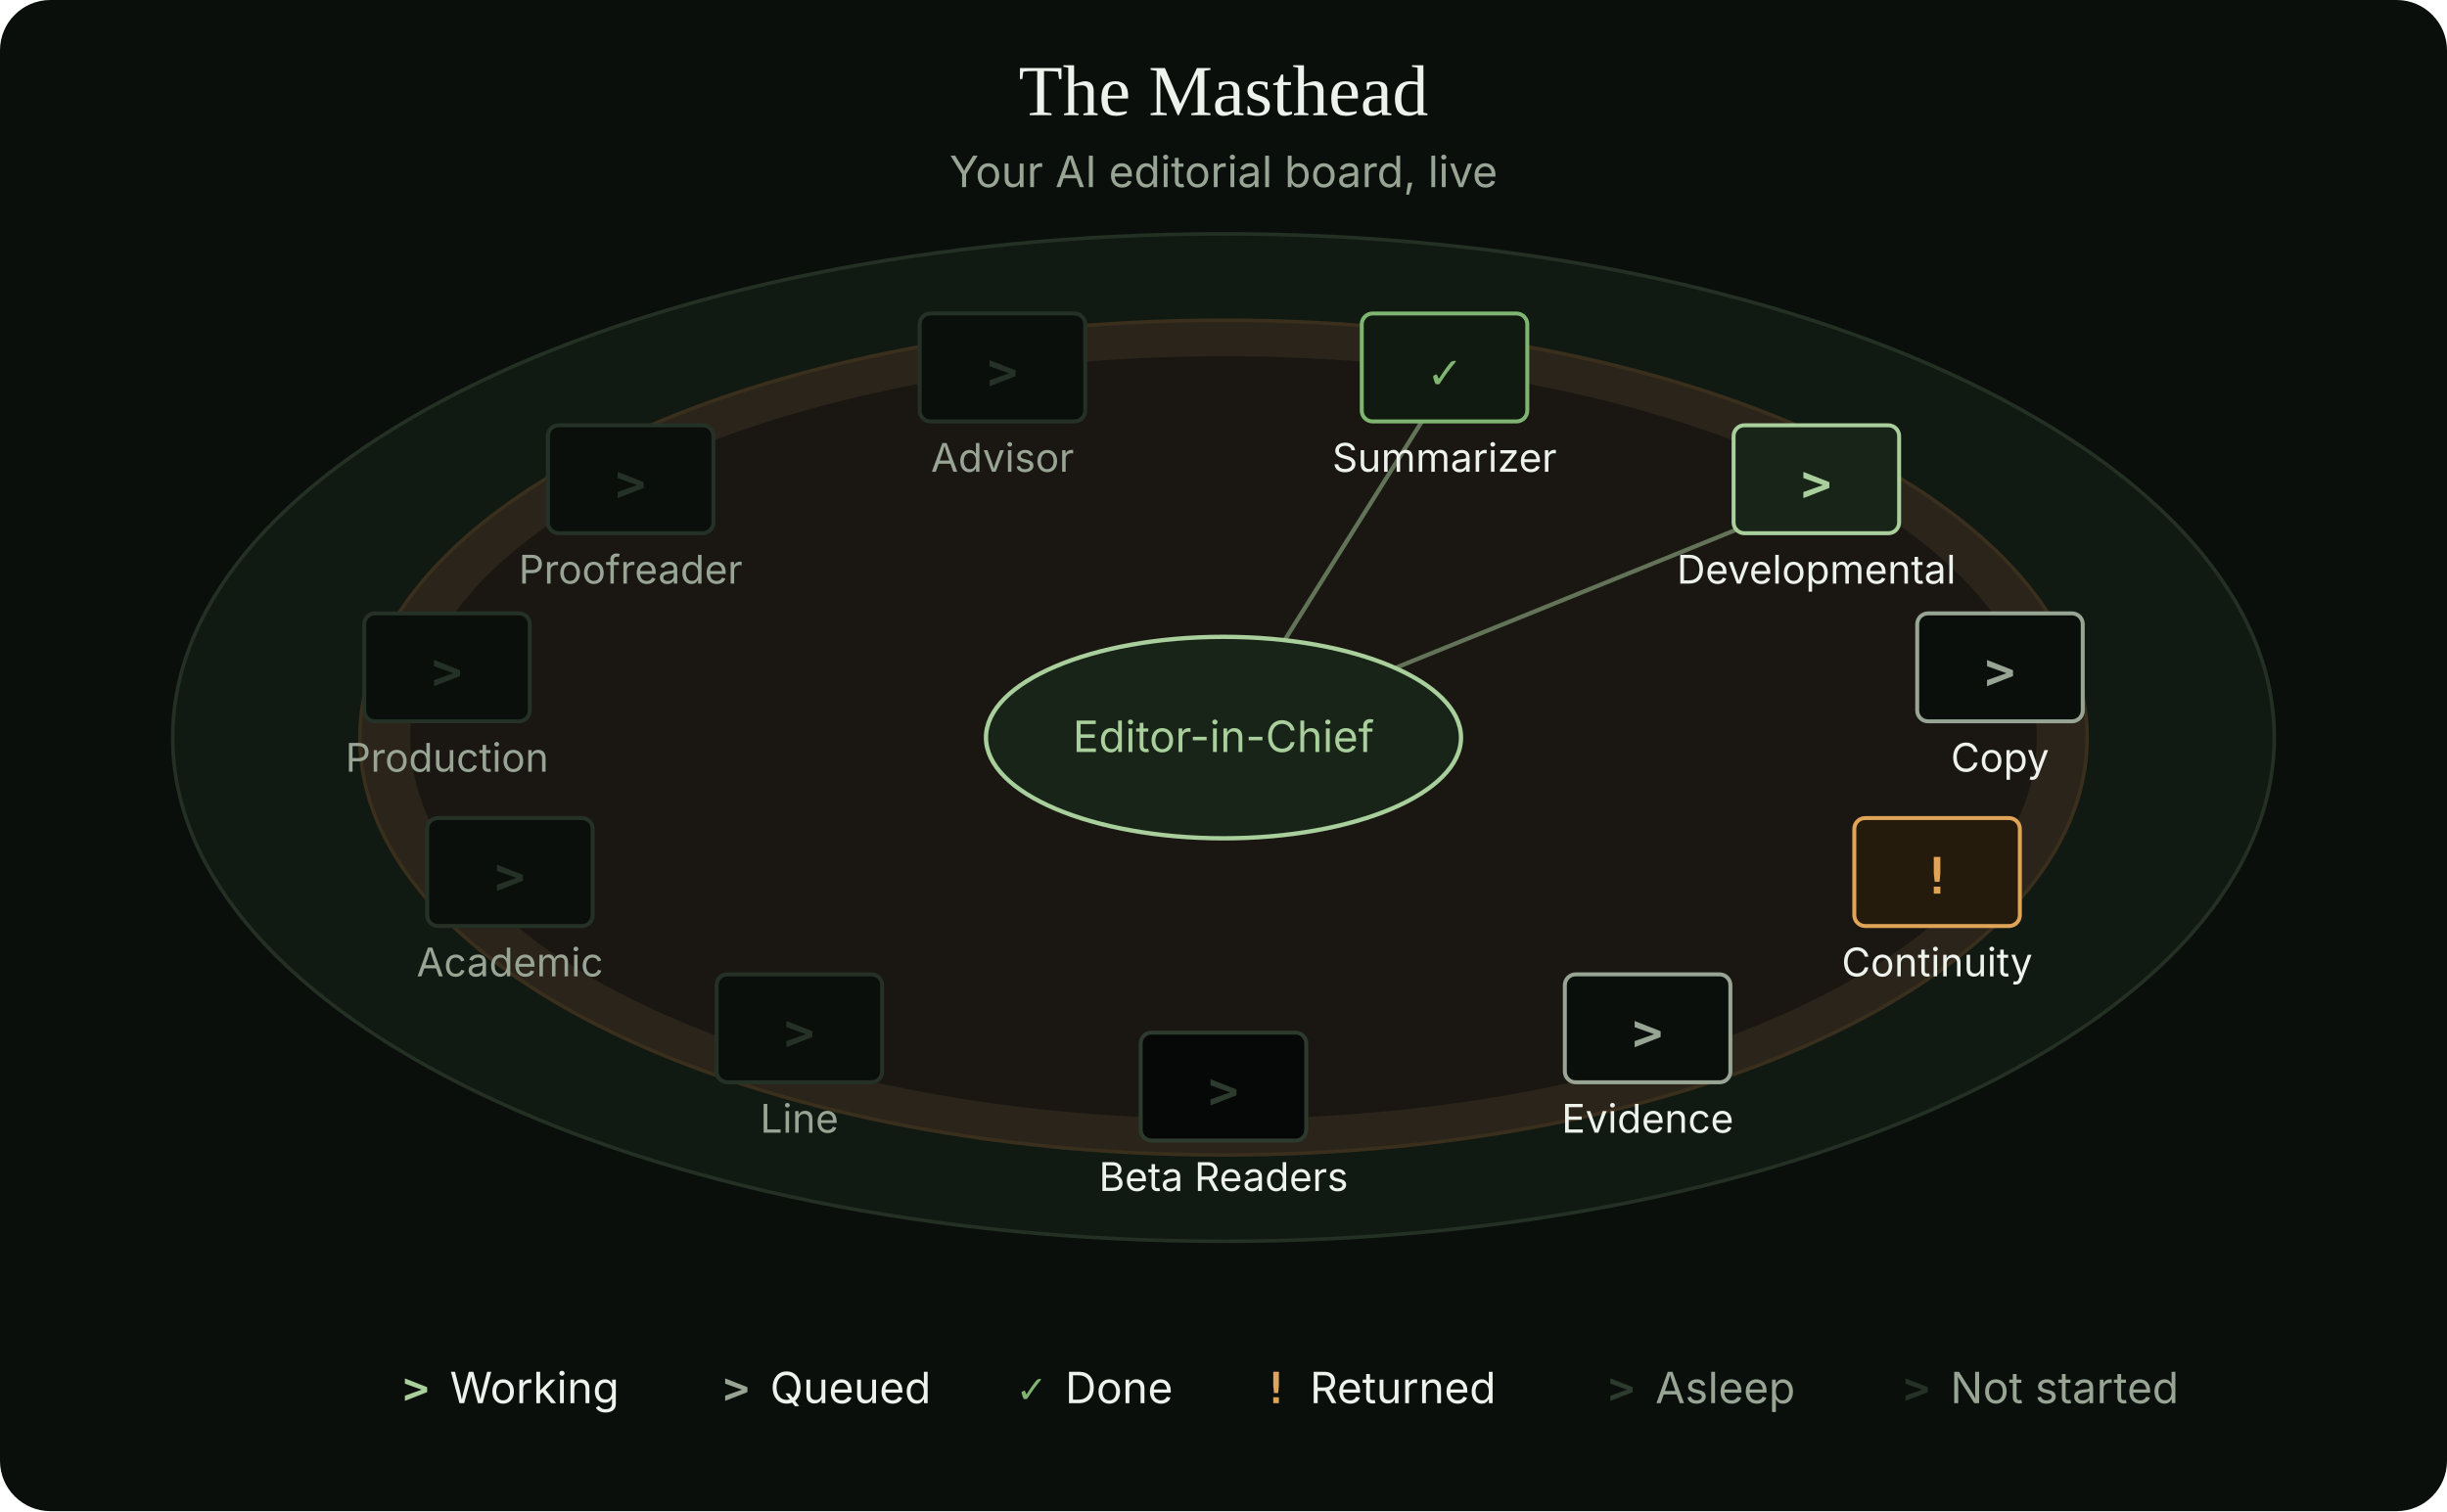
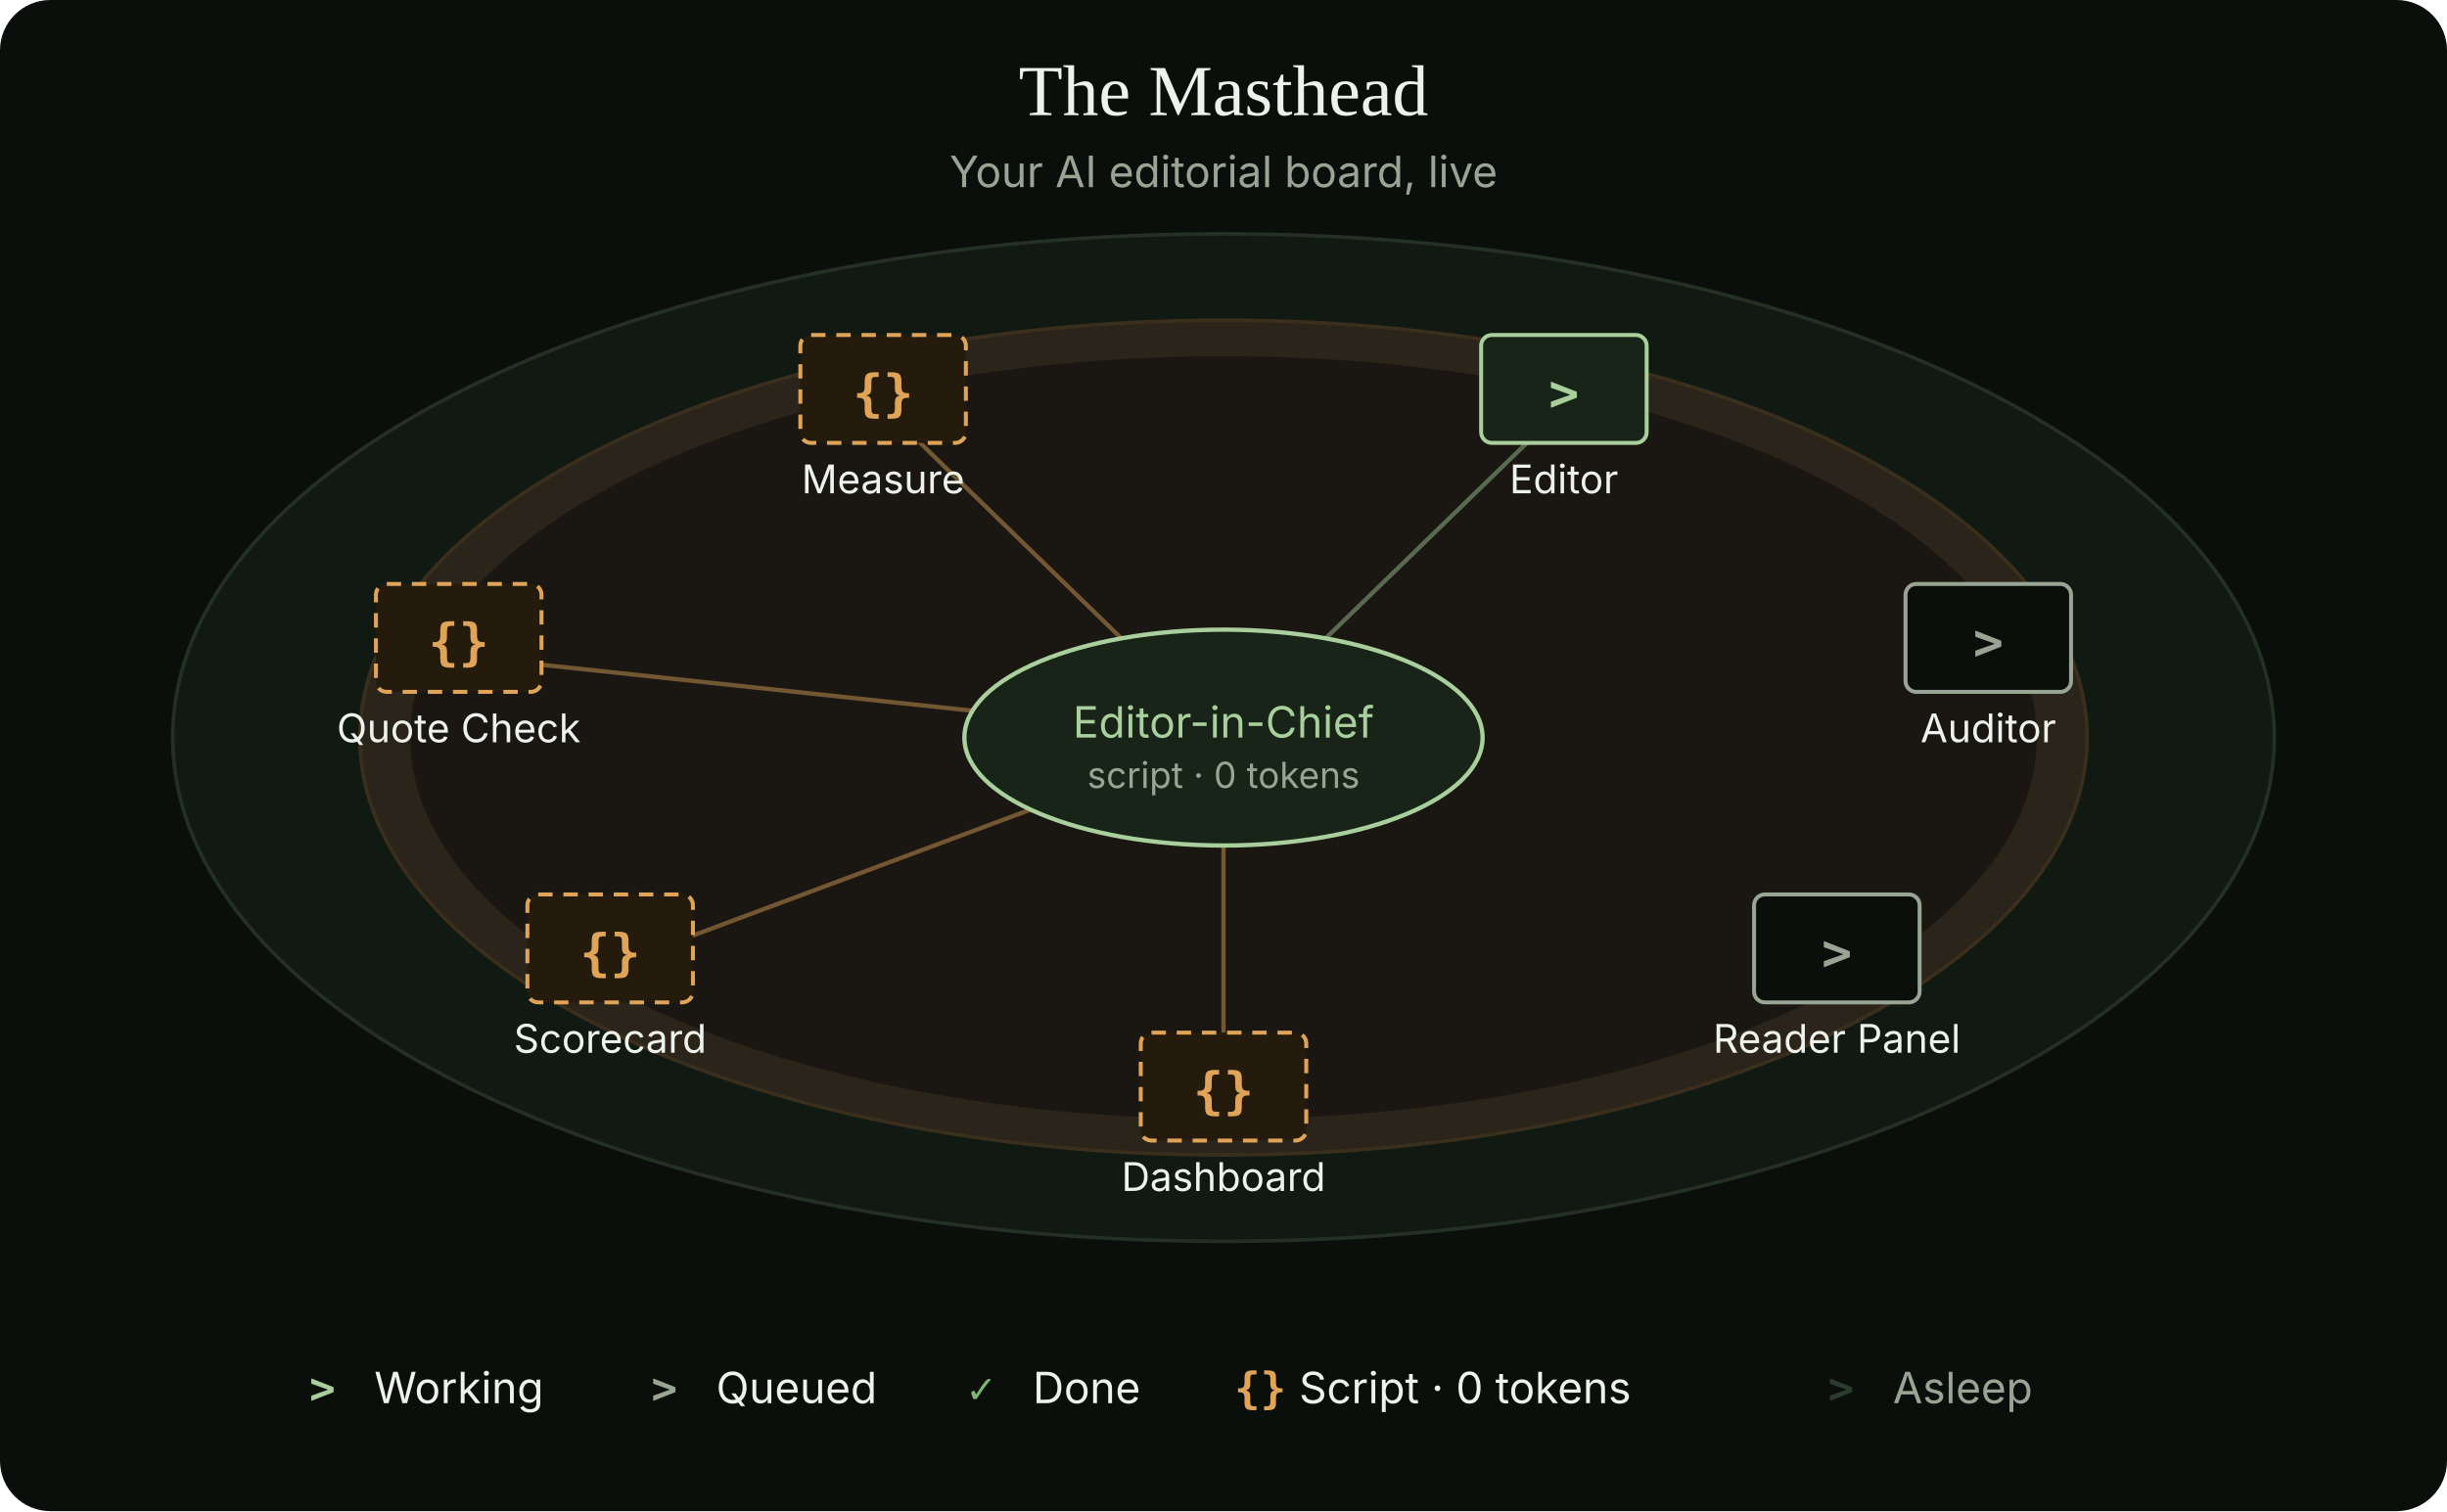
<svg xmlns="http://www.w3.org/2000/svg" viewBox="0 0 680 420" role="img" aria-labelledby="t d">
  <style>
text{font-family:ui-sans-serif,-apple-system,'Segoe UI',sans-serif}
@media (prefers-reduced-motion:no-preference){
.flow{stroke-dasharray:7 9;animation:fl 1.3s linear infinite}
@keyframes fl{to{stroke-dashoffset:-32}}
.bk{animation:b 1.1s steps(2,end) infinite}
@keyframes b{50%{opacity:.2}}
.sway{transform-box:fill-box;transform-origin:50% 0;animation:sway 5.4s ease-in-out infinite}
@keyframes sway{0%,100%{transform:translate(-1.6px,0) rotate(-1.5deg)}30%{transform:translate(1.2px,-.6px) rotate(1deg)}55%{transform:translate(2px,.3px) rotate(1.7deg)}80%{transform:translate(-.6px,.4px) rotate(-.6deg)}}
}
</style>
  <rect width="680" height="420" rx="14" fill="#0a0f0b" />
  <text x="340" y="32" text-anchor="middle" font-size="20" style="font-family:Georgia,'Times New Roman',serif" fill="#eef2ec">The Masthead</text>
  <text x="340" y="52" text-anchor="middle" font-size="12" fill="#98a595">Your AI editorial board, live</text>
  <ellipse cx="340" cy="205" rx="292" ry="140" fill="#101912" stroke="#243024" />
  <ellipse cx="340" cy="205" rx="240" ry="116" fill="#2a241a" stroke="#3a2e1c" />
  <ellipse cx="340" cy="205" rx="226" ry="106" fill="#1a1712" stroke="none" />
-   <line x1="401.42" y1="107.13" x2="340" y2="205" stroke="#a9cf9c" stroke-width="1.2" opacity=".5" />
-   <line x1="504.75" y1="138.2" x2="340" y2="205" stroke="#a9cf9c" stroke-width="1.2" opacity=".5" class="flow" />
-   <g class="sway" style="animation-duration:4.8s;animation-delay:-1.92s">
-     <rect x="378.42" y="87.13" width="46" height="30" rx="3" fill="#111a11" stroke="#7fb571" stroke-width="1.1" />
-     <text x="401.42" y="108.13" text-anchor="middle" font-size="14" font-weight="700" style="font-family:ui-monospace,Menlo,monospace" fill="#7fb571">✓</text>
-     <text x="401.42" y="131.13" text-anchor="middle" font-size="11" fill="#eef2ec">Summarizer</text>
+   <line x1="434.59" y1="113.1" x2="340" y2="205" stroke="#a9cf9c" stroke-width="1.2" opacity=".45" class="flow" />
+   <line x1="340.0" y1="307.0" x2="340" y2="205" stroke="#e0a458" stroke-width="1.2" opacity=".45" />
+   <line x1="169.56" y1="268.6" x2="340" y2="205" stroke="#e0a458" stroke-width="1.2" opacity=".45" />
+   <line x1="127.47" y1="182.3" x2="340" y2="205" stroke="#e0a458" stroke-width="1.2" opacity=".45" />
+   <line x1="245.41" y1="113.1" x2="340" y2="205" stroke="#e0a458" stroke-width="1.2" opacity=".45" />
+   <g class="sway" style="animation-duration:4.8s;animation-delay:-2.14s">
+     <rect x="411.59" y="93.1" width="46" height="30" rx="3" fill="#172417" stroke="#a9cf9c" stroke-width="1.1" />
+     <text x="434.59" y="114.1" text-anchor="middle" font-size="14" font-weight="700" style="font-family:ui-monospace,Menlo,monospace" fill="#a9cf9c" class="bk">&gt;</text>
+     <text x="434.59" y="137.1" text-anchor="middle" font-size="11" fill="#eef2ec">Editor</text>
  </g>
-   <g class="sway" style="animation-duration:4.8s;animation-delay:-1.28s">
-     <rect x="255.58" y="87.13" width="46" height="30" rx="3" fill="#0a0f0b" stroke="#253126" stroke-width="1.1" />
-     <text x="278.58" y="108.13" text-anchor="middle" font-size="14" font-weight="700" style="font-family:ui-monospace,Menlo,monospace" fill="#253126">&gt;</text>
-     <text x="278.58" y="131.13" text-anchor="middle" font-size="11" fill="#98a595">Advisor</text>
+   <g class="sway" style="animation-duration:5.85s;animation-delay:-1.96s">
+     <rect x="222.41" y="93.1" width="46" height="30" rx="3" fill="#241b0d" stroke="#e0a458" stroke-width="1.1" stroke-dasharray="4 3" />
+     <text x="245.41" y="114.1" text-anchor="middle" font-size="14" font-weight="700" style="font-family:ui-monospace,Menlo,monospace" fill="#e0a458">{}</text>
+     <text x="245.41" y="137.1" text-anchor="middle" font-size="11" fill="#eef2ec">Measure</text>
  </g>
-   <g class="sway" style="animation-duration:5.85s;animation-delay:-3.36s">
-     <rect x="481.75" y="118.2" width="46" height="30" rx="3" fill="#172417" stroke="#a9cf9c" stroke-width="1.1" />
-     <text x="504.75" y="139.2" text-anchor="middle" font-size="14" font-weight="700" style="font-family:ui-monospace,Menlo,monospace" fill="#a9cf9c" class="bk">&gt;</text>
-     <text x="504.75" y="162.2" text-anchor="middle" font-size="11" fill="#eef2ec">Developmental</text>
+   <g class="sway" style="animation-duration:5.85s;animation-delay:-3.71s">
+     <rect x="529.53" y="162.3" width="46" height="30" rx="3" fill="#0a0f0b" stroke="#98a595" stroke-width="1.1" />
+     <text x="552.53" y="183.3" text-anchor="middle" font-size="14" font-weight="700" style="font-family:ui-monospace,Menlo,monospace" fill="#98a595">&gt;</text>
+     <text x="552.53" y="206.3" text-anchor="middle" font-size="11" fill="#eef2ec">Auditor</text>
  </g>
-   <g class="sway" style="animation-duration:5.5s;animation-delay:-2.09s">
-     <rect x="152.25" y="118.2" width="46" height="30" rx="3" fill="#0a0f0b" stroke="#253126" stroke-width="1.1" />
-     <text x="175.25" y="139.2" text-anchor="middle" font-size="14" font-weight="700" style="font-family:ui-monospace,Menlo,monospace" fill="#253126">&gt;</text>
-     <text x="175.25" y="162.2" text-anchor="middle" font-size="11" fill="#98a595">Proofreader</text>
+   <g class="sway" style="animation-duration:4.8s;animation-delay:-0.39s">
+     <rect x="104.47" y="162.3" width="46" height="30" rx="3" fill="#241b0d" stroke="#e0a458" stroke-width="1.1" stroke-dasharray="4 3" />
+     <text x="127.47" y="183.3" text-anchor="middle" font-size="14" font-weight="700" style="font-family:ui-monospace,Menlo,monospace" fill="#e0a458">{}</text>
+     <text x="127.47" y="206.3" text-anchor="middle" font-size="11" fill="#eef2ec">Quote Check</text>
  </g>
-   <g class="sway" style="animation-duration:5.15s;animation-delay:-4.53s">
-     <rect x="532.78" y="170.48" width="46" height="30" rx="3" fill="#0a0f0b" stroke="#98a595" stroke-width="1.1" />
-     <text x="555.78" y="191.48" text-anchor="middle" font-size="14" font-weight="700" style="font-family:ui-monospace,Menlo,monospace" fill="#98a595">&gt;</text>
-     <text x="555.78" y="214.48" text-anchor="middle" font-size="11" fill="#eef2ec">Copy</text>
+   <g class="sway" style="animation-duration:5.15s;animation-delay:-4.37s">
+     <rect x="487.44" y="248.6" width="46" height="30" rx="3" fill="#0a0f0b" stroke="#98a595" stroke-width="1.1" />
+     <text x="510.44" y="269.6" text-anchor="middle" font-size="14" font-weight="700" style="font-family:ui-monospace,Menlo,monospace" fill="#98a595">&gt;</text>
+     <text x="510.44" y="292.6" text-anchor="middle" font-size="11" fill="#eef2ec">Reader Panel</text>
  </g>
-   <g class="sway" style="animation-duration:6.2s;animation-delay:-0.92s">
-     <rect x="101.22" y="170.48" width="46" height="30" rx="3" fill="#0a0f0b" stroke="#253126" stroke-width="1.1" />
-     <text x="124.22" y="191.48" text-anchor="middle" font-size="14" font-weight="700" style="font-family:ui-monospace,Menlo,monospace" fill="#253126">&gt;</text>
-     <text x="124.22" y="214.48" text-anchor="middle" font-size="11" fill="#98a595">Production</text>
+   <g class="sway" style="animation-duration:5.5s;animation-delay:-1.98s">
+     <rect x="146.56" y="248.6" width="46" height="30" rx="3" fill="#241b0d" stroke="#e0a458" stroke-width="1.1" stroke-dasharray="4 3" />
+     <text x="169.56" y="269.6" text-anchor="middle" font-size="14" font-weight="700" style="font-family:ui-monospace,Menlo,monospace" fill="#e0a458">{}</text>
+     <text x="169.56" y="292.6" text-anchor="middle" font-size="11" fill="#eef2ec">Scorecard</text>
  </g>
-   <g class="sway" style="animation-duration:6.2s;animation-delay:-3.09s">
-     <rect x="515.3" y="227.37" width="46" height="30" rx="3" fill="#241b0d" stroke="#e0a458" stroke-width="1.1" />
-     <text x="538.3" y="248.37" text-anchor="middle" font-size="14" font-weight="700" style="font-family:ui-monospace,Menlo,monospace" fill="#e0a458">!</text>
-     <text x="538.3" y="271.37" text-anchor="middle" font-size="11" fill="#eef2ec">Continuity</text>
+   <g class="sway" style="animation-duration:6.2s;animation-delay:-2.05s">
+     <rect x="317.0" y="287.0" width="46" height="30" rx="3" fill="#241b0d" stroke="#e0a458" stroke-width="1.1" stroke-dasharray="4 3" />
+     <text x="340.0" y="308.0" text-anchor="middle" font-size="14" font-weight="700" style="font-family:ui-monospace,Menlo,monospace" fill="#e0a458">{}</text>
+     <text x="340.0" y="331.0" text-anchor="middle" font-size="11" fill="#eef2ec">Dashboard</text>
  </g>
-   <g class="sway" style="animation-duration:5.15s;animation-delay:-2.36s">
-     <rect x="118.7" y="227.37" width="46" height="30" rx="3" fill="#0a0f0b" stroke="#253126" stroke-width="1.1" />
-     <text x="141.7" y="248.37" text-anchor="middle" font-size="14" font-weight="700" style="font-family:ui-monospace,Menlo,monospace" fill="#253126">&gt;</text>
-     <text x="141.7" y="271.37" text-anchor="middle" font-size="11" fill="#98a595">Academic</text>
-   </g>
-   <g class="sway" style="animation-duration:5.5s;animation-delay:-3.57s">
-     <rect x="434.86" y="270.81" width="46" height="30" rx="3" fill="#0a0f0b" stroke="#98a595" stroke-width="1.1" />
-     <text x="457.86" y="291.81" text-anchor="middle" font-size="14" font-weight="700" style="font-family:ui-monospace,Menlo,monospace" fill="#98a595">&gt;</text>
-     <text x="457.86" y="314.81" text-anchor="middle" font-size="11" fill="#eef2ec">Evidence</text>
-   </g>
-   <g class="sway" style="animation-duration:5.85s;animation-delay:-1.88s">
-     <rect x="199.14" y="270.81" width="46" height="30" rx="3" fill="#0a0f0b" stroke="#253126" stroke-width="1.1" />
-     <text x="222.14" y="291.81" text-anchor="middle" font-size="14" font-weight="700" style="font-family:ui-monospace,Menlo,monospace" fill="#253126">&gt;</text>
-     <text x="222.14" y="314.81" text-anchor="middle" font-size="11" fill="#98a595">Line</text>
-   </g>
-   <g class="sway" style="animation-duration:4.8s;animation-delay:-1.6s">
-     <rect x="317.0" y="287.0" width="46" height="30" rx="3" fill="#050806" stroke="#2d3a2e" stroke-width="1.1" />
-     <text x="340.0" y="308.0" text-anchor="middle" font-size="14" font-weight="700" style="font-family:ui-monospace,Menlo,monospace" fill="#2d3a2e">&gt;</text>
-     <text x="340.0" y="331.0" text-anchor="middle" font-size="11" fill="#eef2ec">Beta Readers</text>
-   </g>
-   <ellipse cx="340" cy="205" rx="66" ry="28" fill="#172417" stroke="#a9cf9c" stroke-width="1.2" />
-   <text x="340" y="209" text-anchor="middle" font-size="12" fill="#a9cf9c">Editor-in-Chief</text>
-   <text x="112" y="390" font-size="12" font-weight="700" style="font-family:ui-monospace,Menlo,monospace" fill="#a9cf9c">&gt;</text>
-   <text x="125" y="390" font-size="12" fill="#eef2ec">Working</text>
-   <text x="201" y="390" font-size="12" font-weight="700" style="font-family:ui-monospace,Menlo,monospace" fill="#98a595">&gt;</text>
-   <text x="214" y="390" font-size="12" fill="#eef2ec">Queued</text>
-   <text x="283" y="390" font-size="12" font-weight="700" style="font-family:ui-monospace,Menlo,monospace" fill="#7fb571">✓</text>
-   <text x="296" y="390" font-size="12" fill="#eef2ec">Done</text>
-   <text x="351" y="390" font-size="12" font-weight="700" style="font-family:ui-monospace,Menlo,monospace" fill="#e0a458">!</text>
-   <text x="364" y="390" font-size="12" fill="#eef2ec">Returned</text>
-   <text x="447" y="390" font-size="12" font-weight="700" style="font-family:ui-monospace,Menlo,monospace" fill="#2d3a2e">&gt;</text>
-   <text x="460" y="390" font-size="12" fill="#98a595">Asleep</text>
-   <text x="529" y="390" font-size="12" font-weight="700" style="font-family:ui-monospace,Menlo,monospace" fill="#253126">&gt;</text>
-   <text x="542" y="390" font-size="12" fill="#98a595">Not started</text>
+   <ellipse cx="340" cy="205" rx="72" ry="30" fill="#172417" stroke="#a9cf9c" stroke-width="1.2" />
+   <text x="340" y="205" text-anchor="middle" font-size="12" fill="#a9cf9c">Editor-in-Chief</text>
+   <text x="340" y="219" text-anchor="middle" font-size="10" fill="#98a595">script · 0 tokens</text>
+   <text x="86" y="390" font-size="12" font-weight="700" style="font-family:ui-monospace,Menlo,monospace" fill="#a9cf9c">&gt;</text>
+   <text x="104" y="390" font-size="12" fill="#eef2ec">Working</text>
+   <text x="181" y="390" font-size="12" font-weight="700" style="font-family:ui-monospace,Menlo,monospace" fill="#98a595">&gt;</text>
+   <text x="199" y="390" font-size="12" fill="#eef2ec">Queued</text>
+   <text x="269" y="390" font-size="12" font-weight="700" style="font-family:ui-monospace,Menlo,monospace" fill="#7fb571">✓</text>
+   <text x="287" y="390" font-size="12" fill="#eef2ec">Done</text>
+   <text x="343" y="390" font-size="12" font-weight="700" style="font-family:ui-monospace,Menlo,monospace" fill="#e0a458">{}</text>
+   <text x="361" y="390" font-size="12" fill="#eef2ec">Script · 0 tokens</text>
+   <text x="508" y="390" font-size="12" font-weight="700" style="font-family:ui-monospace,Menlo,monospace" fill="#2d3a2e">&gt;</text>
+   <text x="526" y="390" font-size="12" fill="#98a595">Asleep</text>
</svg>
